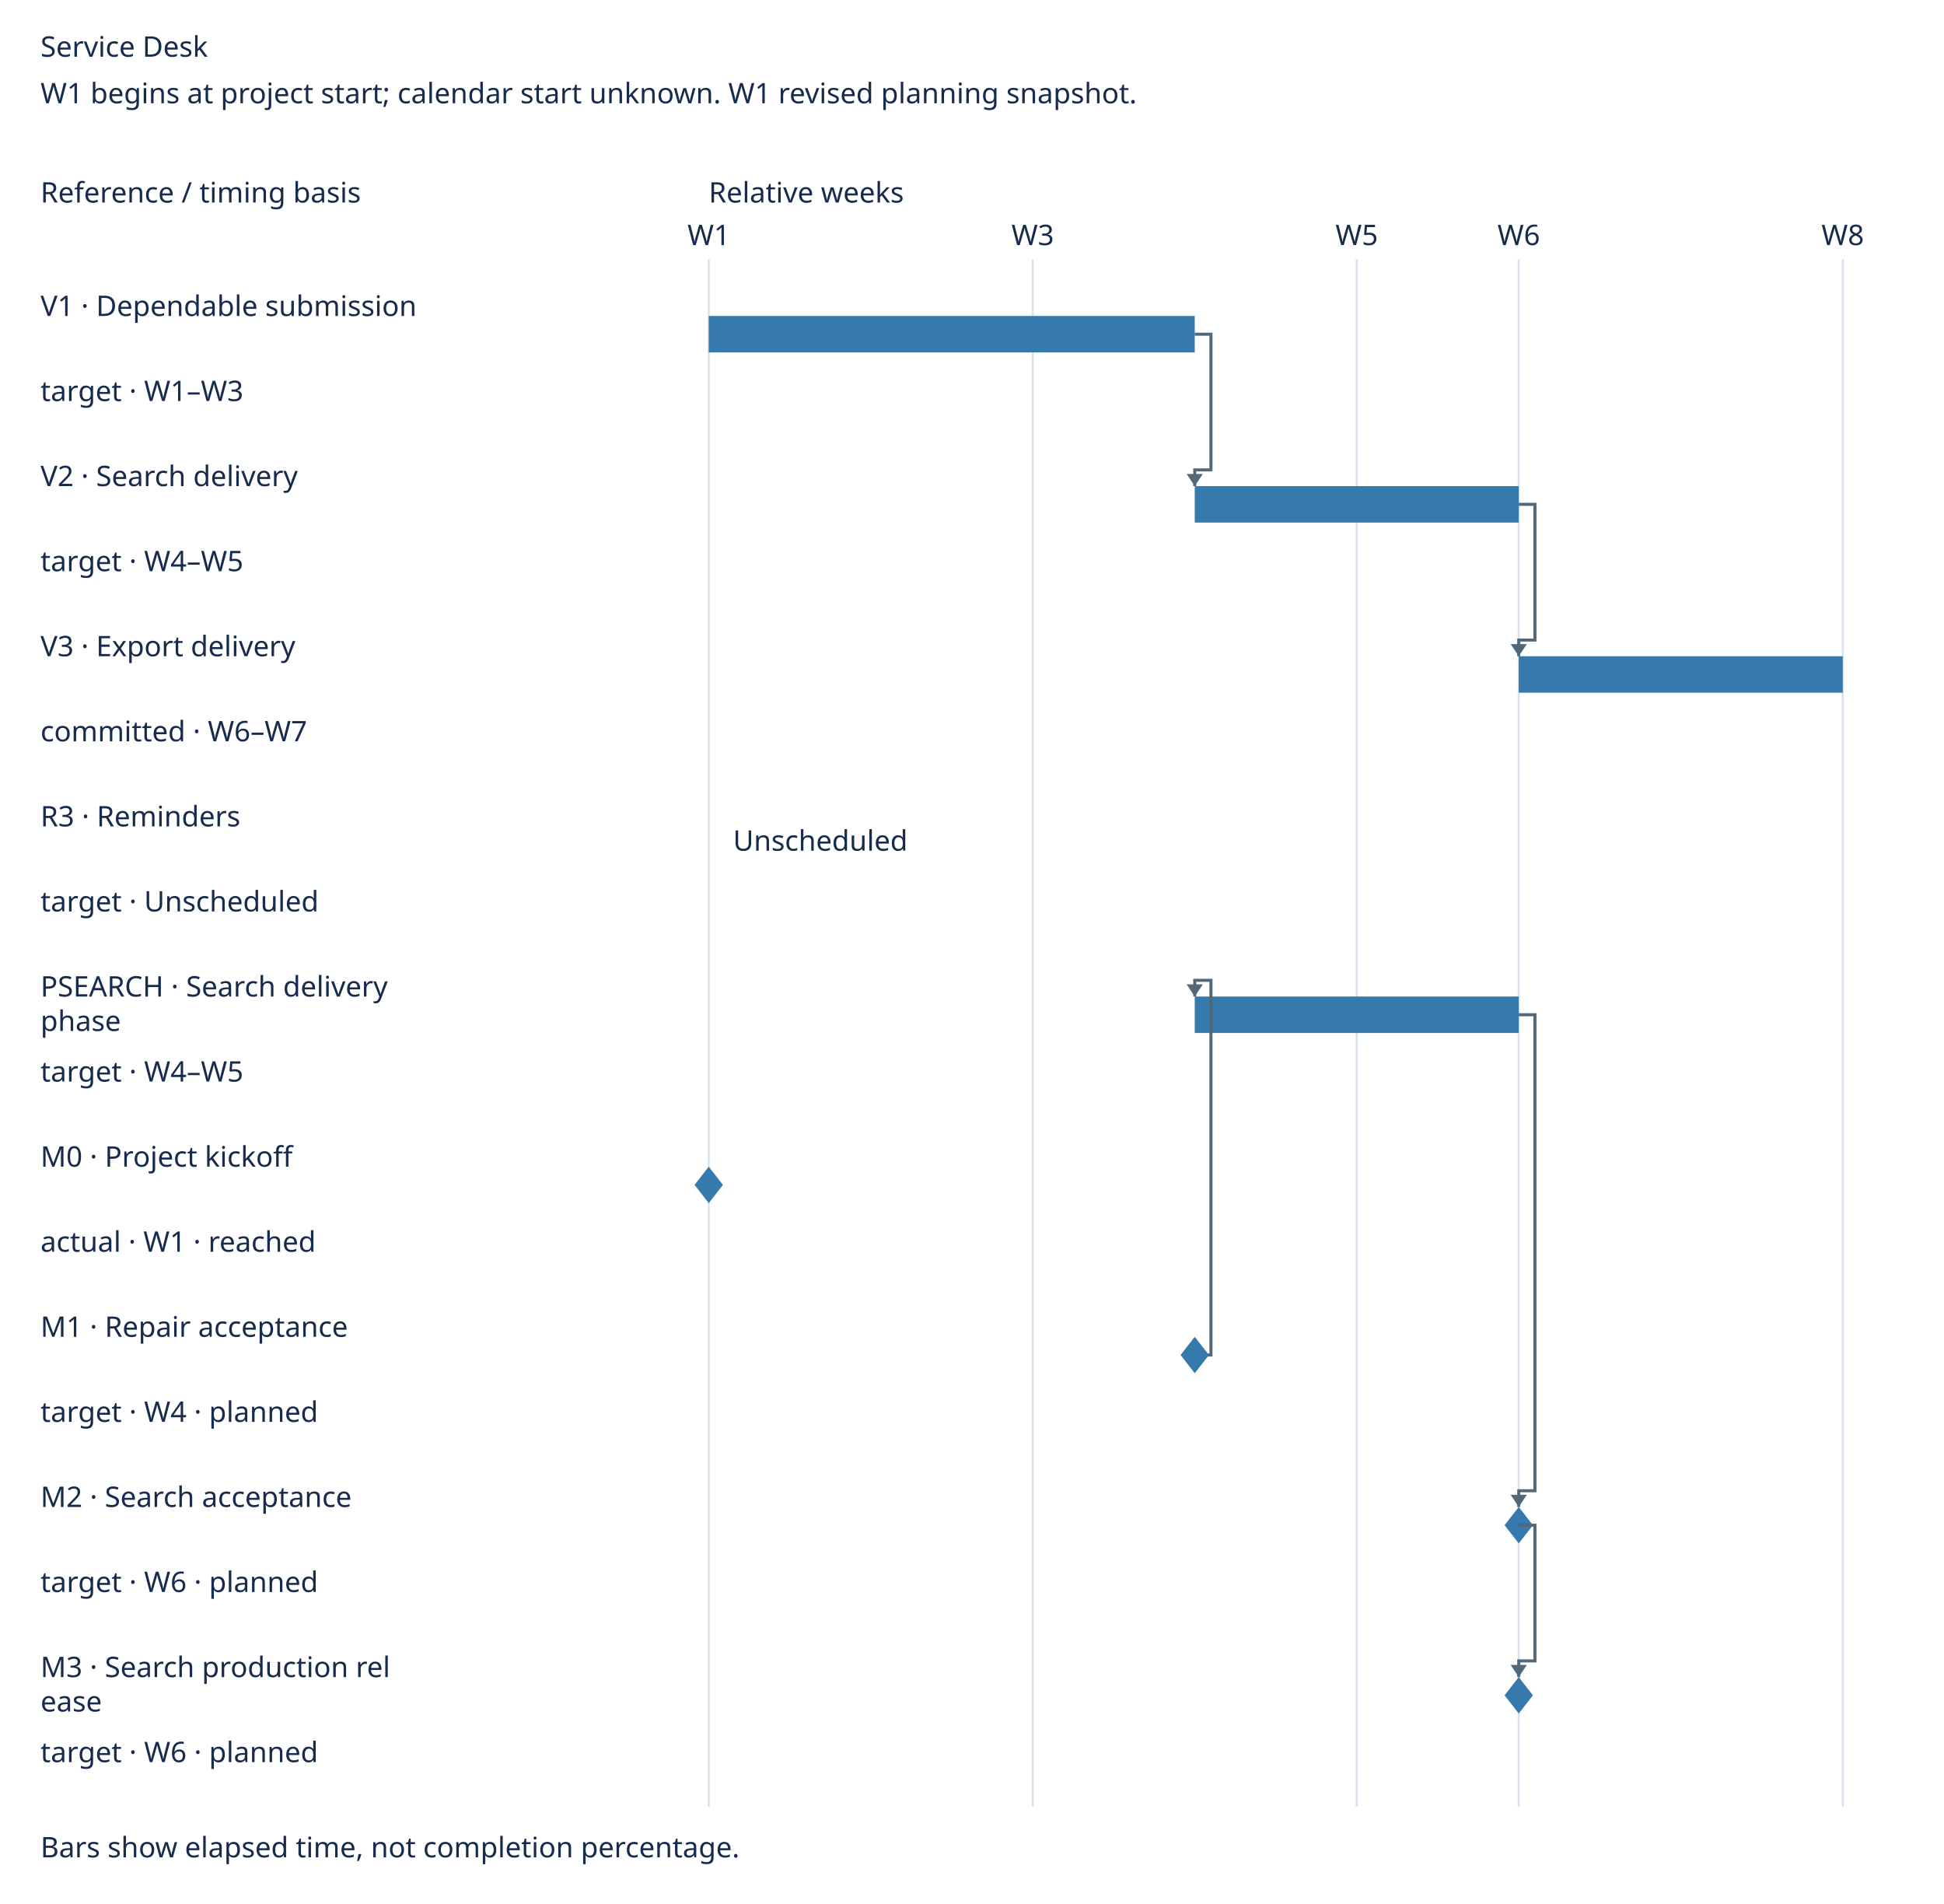
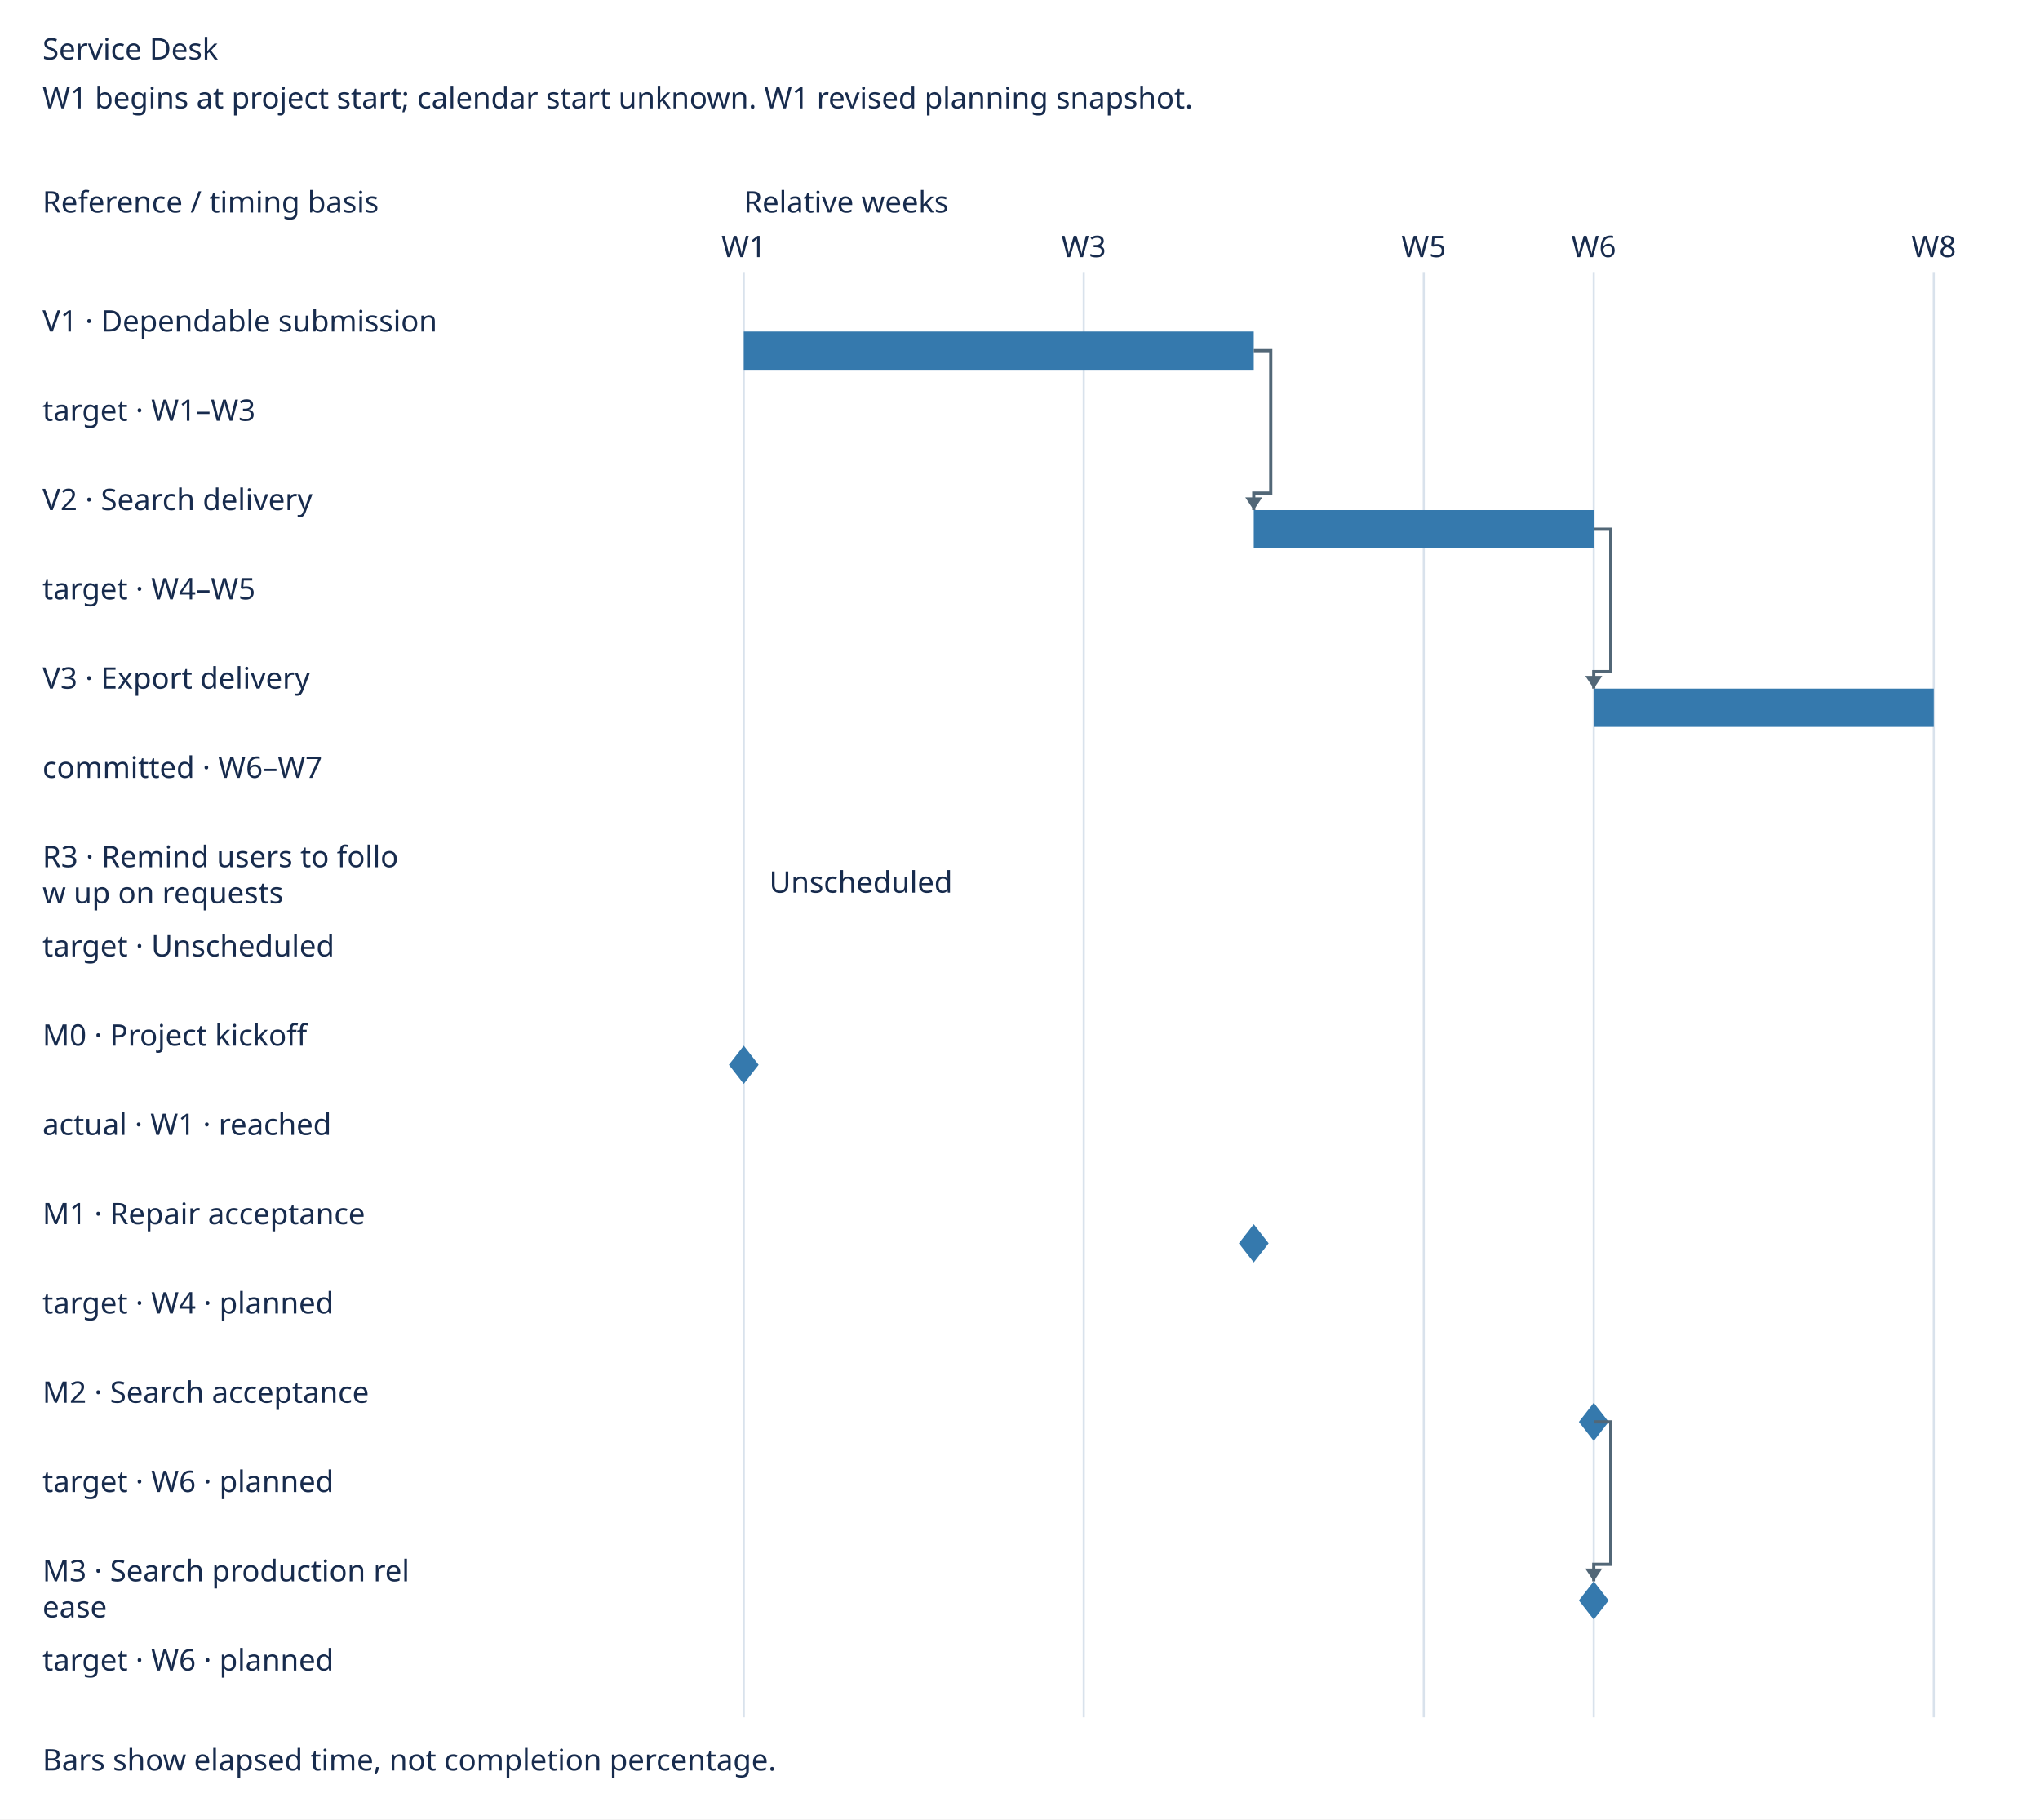
- <svg xmlns="http://www.w3.org/2000/svg" width="960" height="940" viewBox="0 0 960 940" role="img" aria-labelledby="title description">
+ <svg xmlns="http://www.w3.org/2000/svg" width="960" height="856" viewBox="0 0 960 856" role="img" aria-labelledby="title description">
  <style>text{font:14px sans-serif;fill:#172b4d} .grid{stroke:#d9e2ec;stroke-width:1}.span{fill:#3579ad}.milestone{fill:#3579ad}.dependency{fill:none;stroke:#526777;stroke-width:1.5}</style>
  <rect width="100%" height="100%" fill="#fff" />
  <text x="20" y="28">Service Desk</text>
  <text x="20" y="51">W1 begins at project start; calendar start unknown. W1 revised planning snapshot.</text>
  <text x="20" y="100">Reference / timing basis</text>
  <text x="350" y="100">Relative weeks</text>
-   <line x1="350.0" y1="128" x2="350.0" y2="892" class="grid" />
+   <line x1="350.0" y1="128" x2="350.0" y2="808" class="grid" />
  <text x="350.0" y="121" text-anchor="middle">W1</text>
-   <line x1="510.0" y1="128" x2="510.0" y2="892" class="grid" />
+   <line x1="510.0" y1="128" x2="510.0" y2="808" class="grid" />
  <text x="510.0" y="121" text-anchor="middle">W3</text>
-   <line x1="670.0" y1="128" x2="670.0" y2="892" class="grid" />
+   <line x1="670.0" y1="128" x2="670.0" y2="808" class="grid" />
  <text x="670.0" y="121" text-anchor="middle">W5</text>
-   <line x1="750.0" y1="128" x2="750.0" y2="892" class="grid" />
+   <line x1="750.0" y1="128" x2="750.0" y2="808" class="grid" />
  <text x="750.0" y="121" text-anchor="middle">W6</text>
-   <line x1="910.0" y1="128" x2="910.0" y2="892" class="grid" />
+   <line x1="910.0" y1="128" x2="910.0" y2="808" class="grid" />
  <text x="910.0" y="121" text-anchor="middle">W8</text>
  <text x="20" y="156">V1 · Dependable submission</text>
  <text x="20" y="198">target · W1–W3</text>
  <rect x="350.0" y="156" width="240.0" height="18" class="span" />
  <text x="20" y="240">V2 · Search delivery</text>
  <text x="20" y="282">target · W4–W5</text>
  <rect x="590.0" y="240" width="160.0" height="18" class="span" />
  <path d="M 590.0 165 L 598.0 165 L 598.0 232 L 590.0 232 L 590.0 240" class="dependency" />
  <polygon points="590.0,240 586.0,234 594.0,234" fill="#526777" />
  <text x="20" y="324">V3 · Export delivery</text>
  <text x="20" y="366">committed · W6–W7</text>
  <rect x="750.0" y="324" width="160.0" height="18" class="span" />
  <path d="M 750.0 249 L 758.0 249 L 758.0 316 L 750.0 316 L 750.0 324" class="dependency" />
  <polygon points="750.0,324 746.0,318 754.0,318" fill="#526777" />
-   <text x="20" y="408">R3 · Reminders</text>
+   <text x="20" y="408">R3 · Remind users to follo</text>
+   <text x="20" y="425">w up on requests</text>
  <text x="20" y="450">target · Unscheduled</text>
  <text x="362" y="420">Unscheduled</text>
-   <text x="20" y="492">PSEARCH · Search delivery </text>
-   <text x="20" y="509">phase</text>
-   <text x="20" y="534">target · W4–W5</text>
-   <rect x="590.0" y="492" width="160.0" height="18" class="span" />
-   <path d="M 590.0 669 L 598.0 669 L 598.0 484 L 590.0 484 L 590.0 492" class="dependency" />
-   <polygon points="590.0,492 586.0,486 594.0,486" fill="#526777" />
-   <text x="20" y="576">M0 · Project kickoff</text>
-   <text x="20" y="618">actual · W1 · reached</text>
-   <polygon points="350.0,576 357.0,585 350.0,594 343.0,585" class="milestone" />
-   <text x="20" y="660">M1 · Repair acceptance</text>
-   <text x="20" y="702">target · W4 · planned</text>
-   <polygon points="590.0,660 597.0,669 590.0,678 583.0,669" class="milestone" />
-   <text x="20" y="744">M2 · Search acceptance</text>
+   <text x="20" y="492">M0 · Project kickoff</text>
+   <text x="20" y="534">actual · W1 · reached</text>
+   <polygon points="350.0,492 357.0,501 350.0,510 343.0,501" class="milestone" />
+   <text x="20" y="576">M1 · Repair acceptance</text>
+   <text x="20" y="618">target · W4 · planned</text>
+   <polygon points="590.0,576 597.0,585 590.0,594 583.0,585" class="milestone" />
+   <text x="20" y="660">M2 · Search acceptance</text>
+   <text x="20" y="702">target · W6 · planned</text>
+   <polygon points="750.0,660 757.0,669 750.0,678 743.0,669" class="milestone" />
+   <text x="20" y="744">M3 · Search production rel</text>
+   <text x="20" y="761">ease</text>
  <text x="20" y="786">target · W6 · planned</text>
  <polygon points="750.0,744 757.0,753 750.0,762 743.0,753" class="milestone" />
-   <path d="M 750.0 501 L 758.0 501 L 758.0 736 L 750.0 736 L 750.0 744" class="dependency" />
+   <path d="M 750.0 669 L 758.0 669 L 758.0 736 L 750.0 736 L 750.0 744" class="dependency" />
  <polygon points="750.0,744 746.0,738 754.0,738" fill="#526777" />
-   <text x="20" y="828">M3 · Search production rel</text>
-   <text x="20" y="845">ease</text>
-   <text x="20" y="870">target · W6 · planned</text>
-   <polygon points="750.0,828 757.0,837 750.0,846 743.0,837" class="milestone" />
-   <path d="M 750.0 753 L 758.0 753 L 758.0 820 L 750.0 820 L 750.0 828" class="dependency" />
-   <polygon points="750.0,828 746.0,822 754.0,822" fill="#526777" />
-   <text x="20" y="917">Bars show elapsed time, not completion percentage.</text>
+   <text x="20" y="833">Bars show elapsed time, not completion percentage.</text>
</svg>
